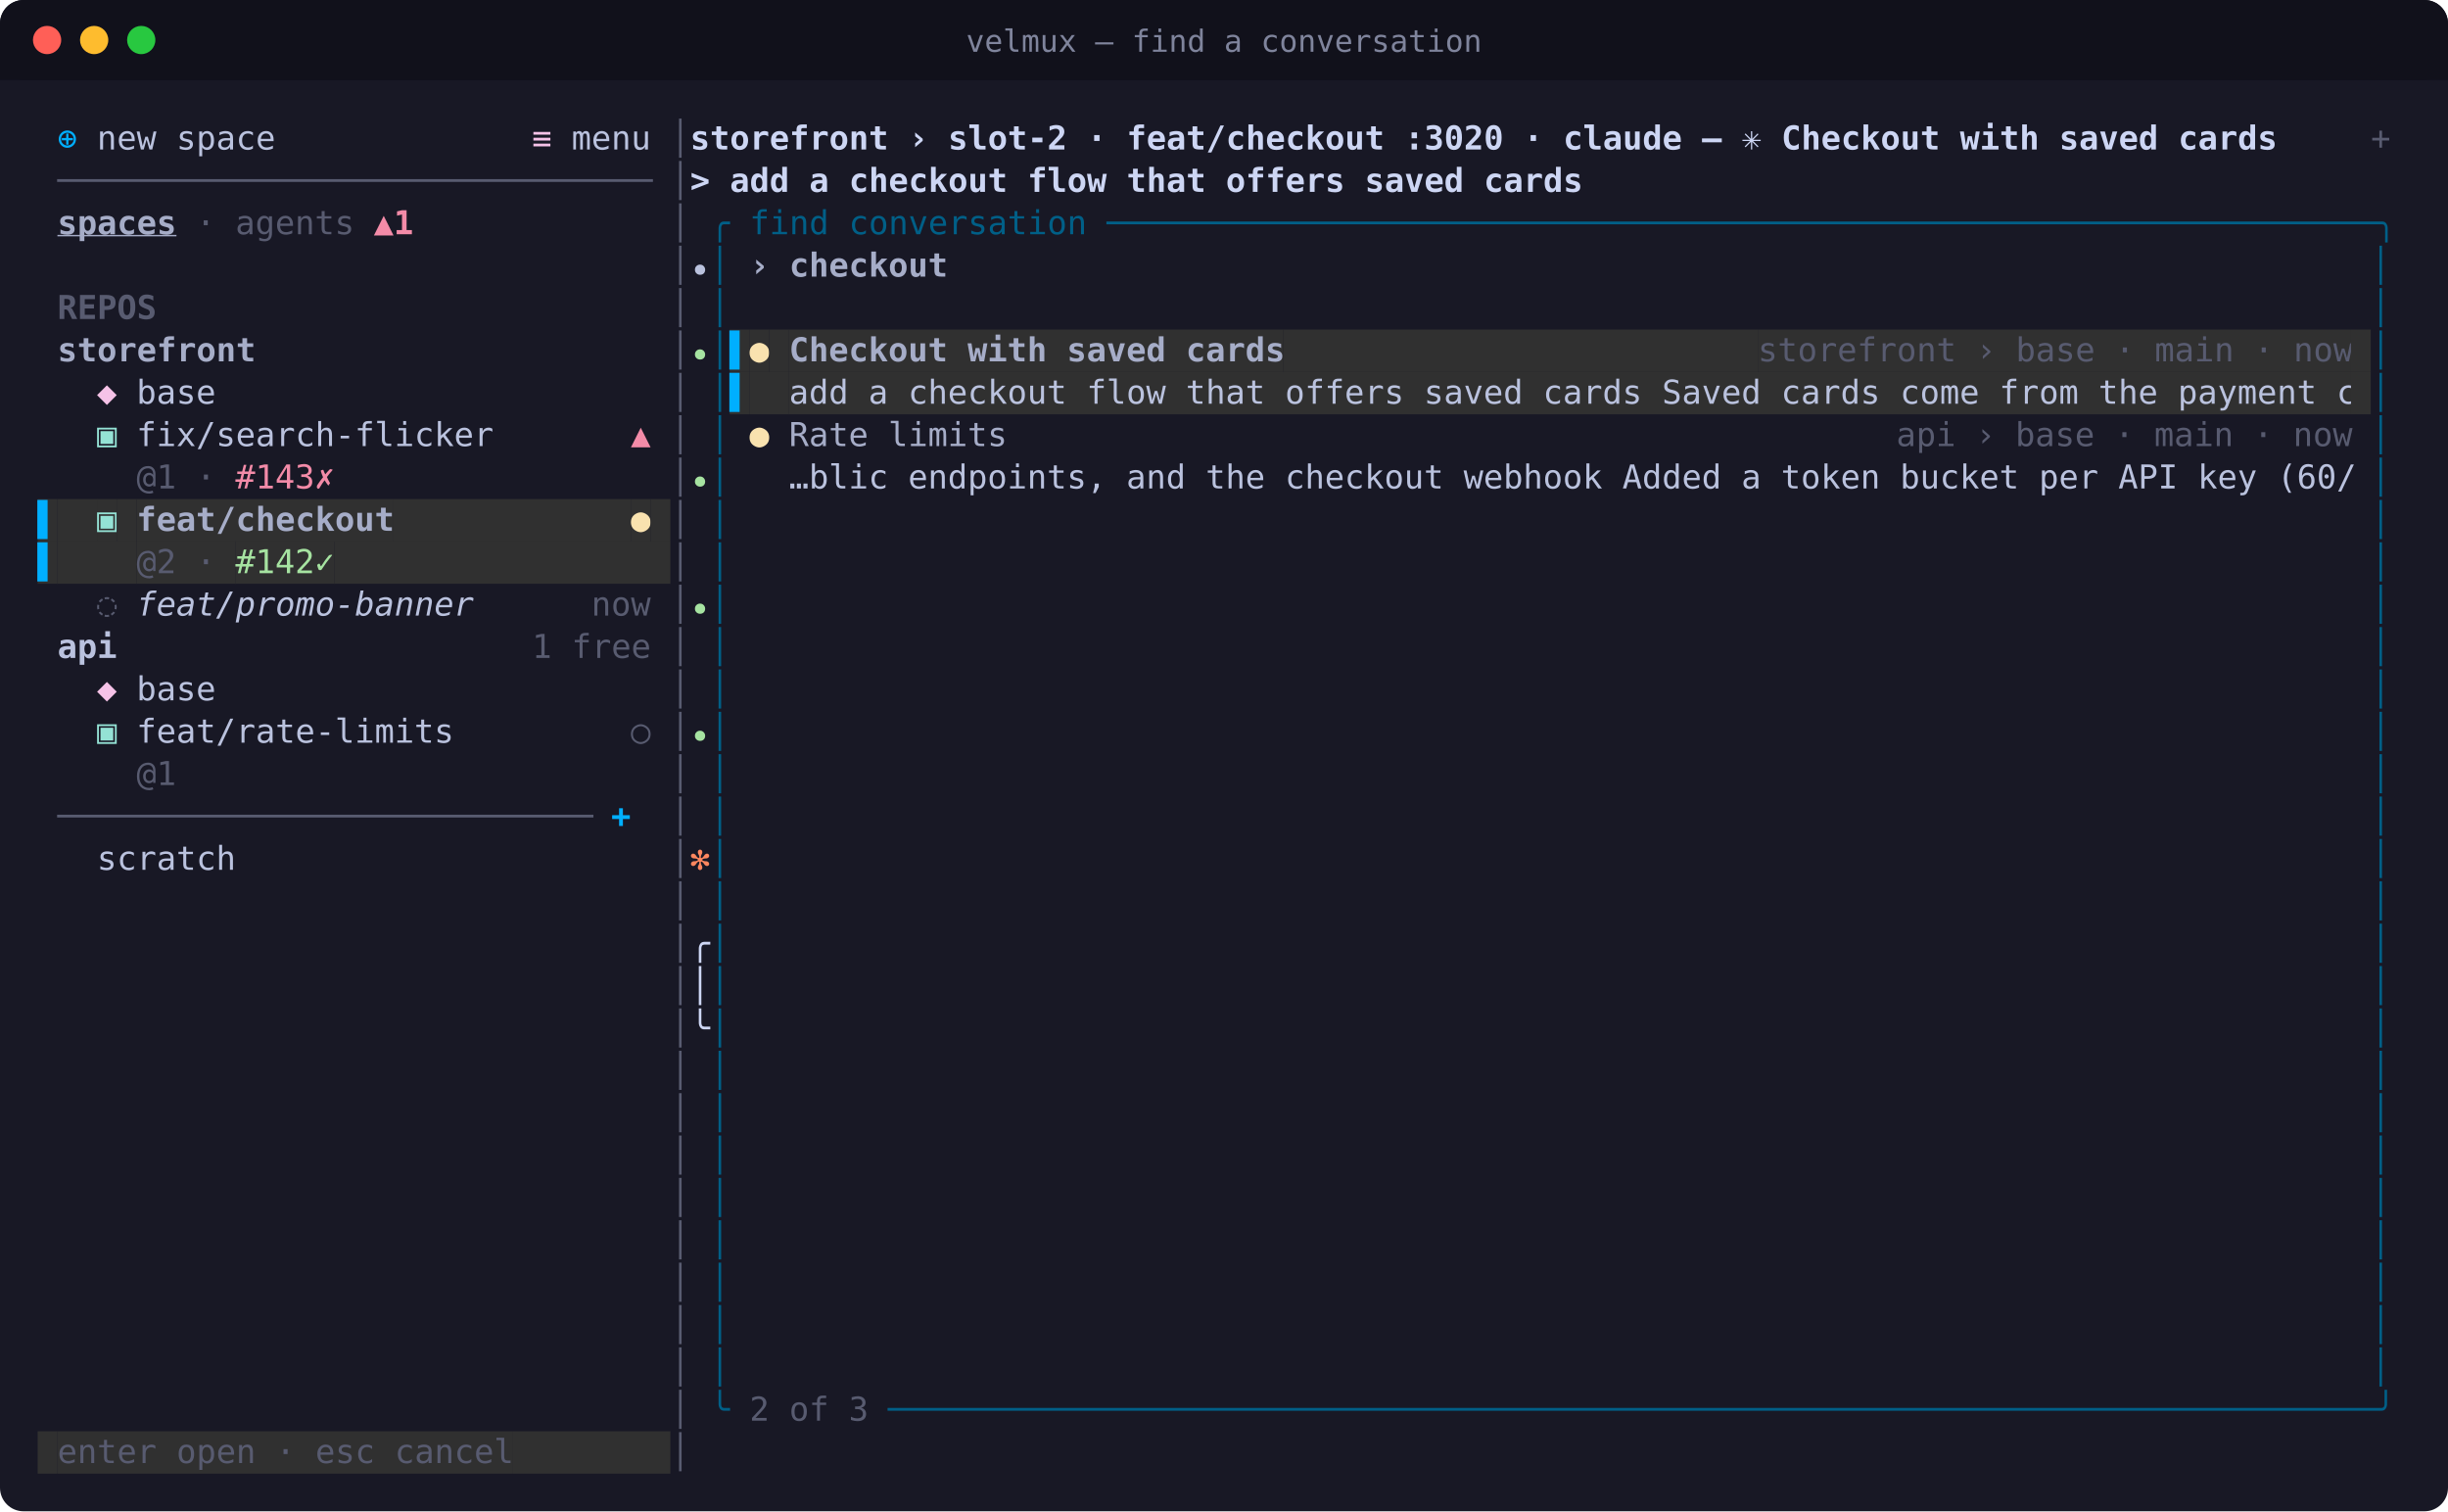
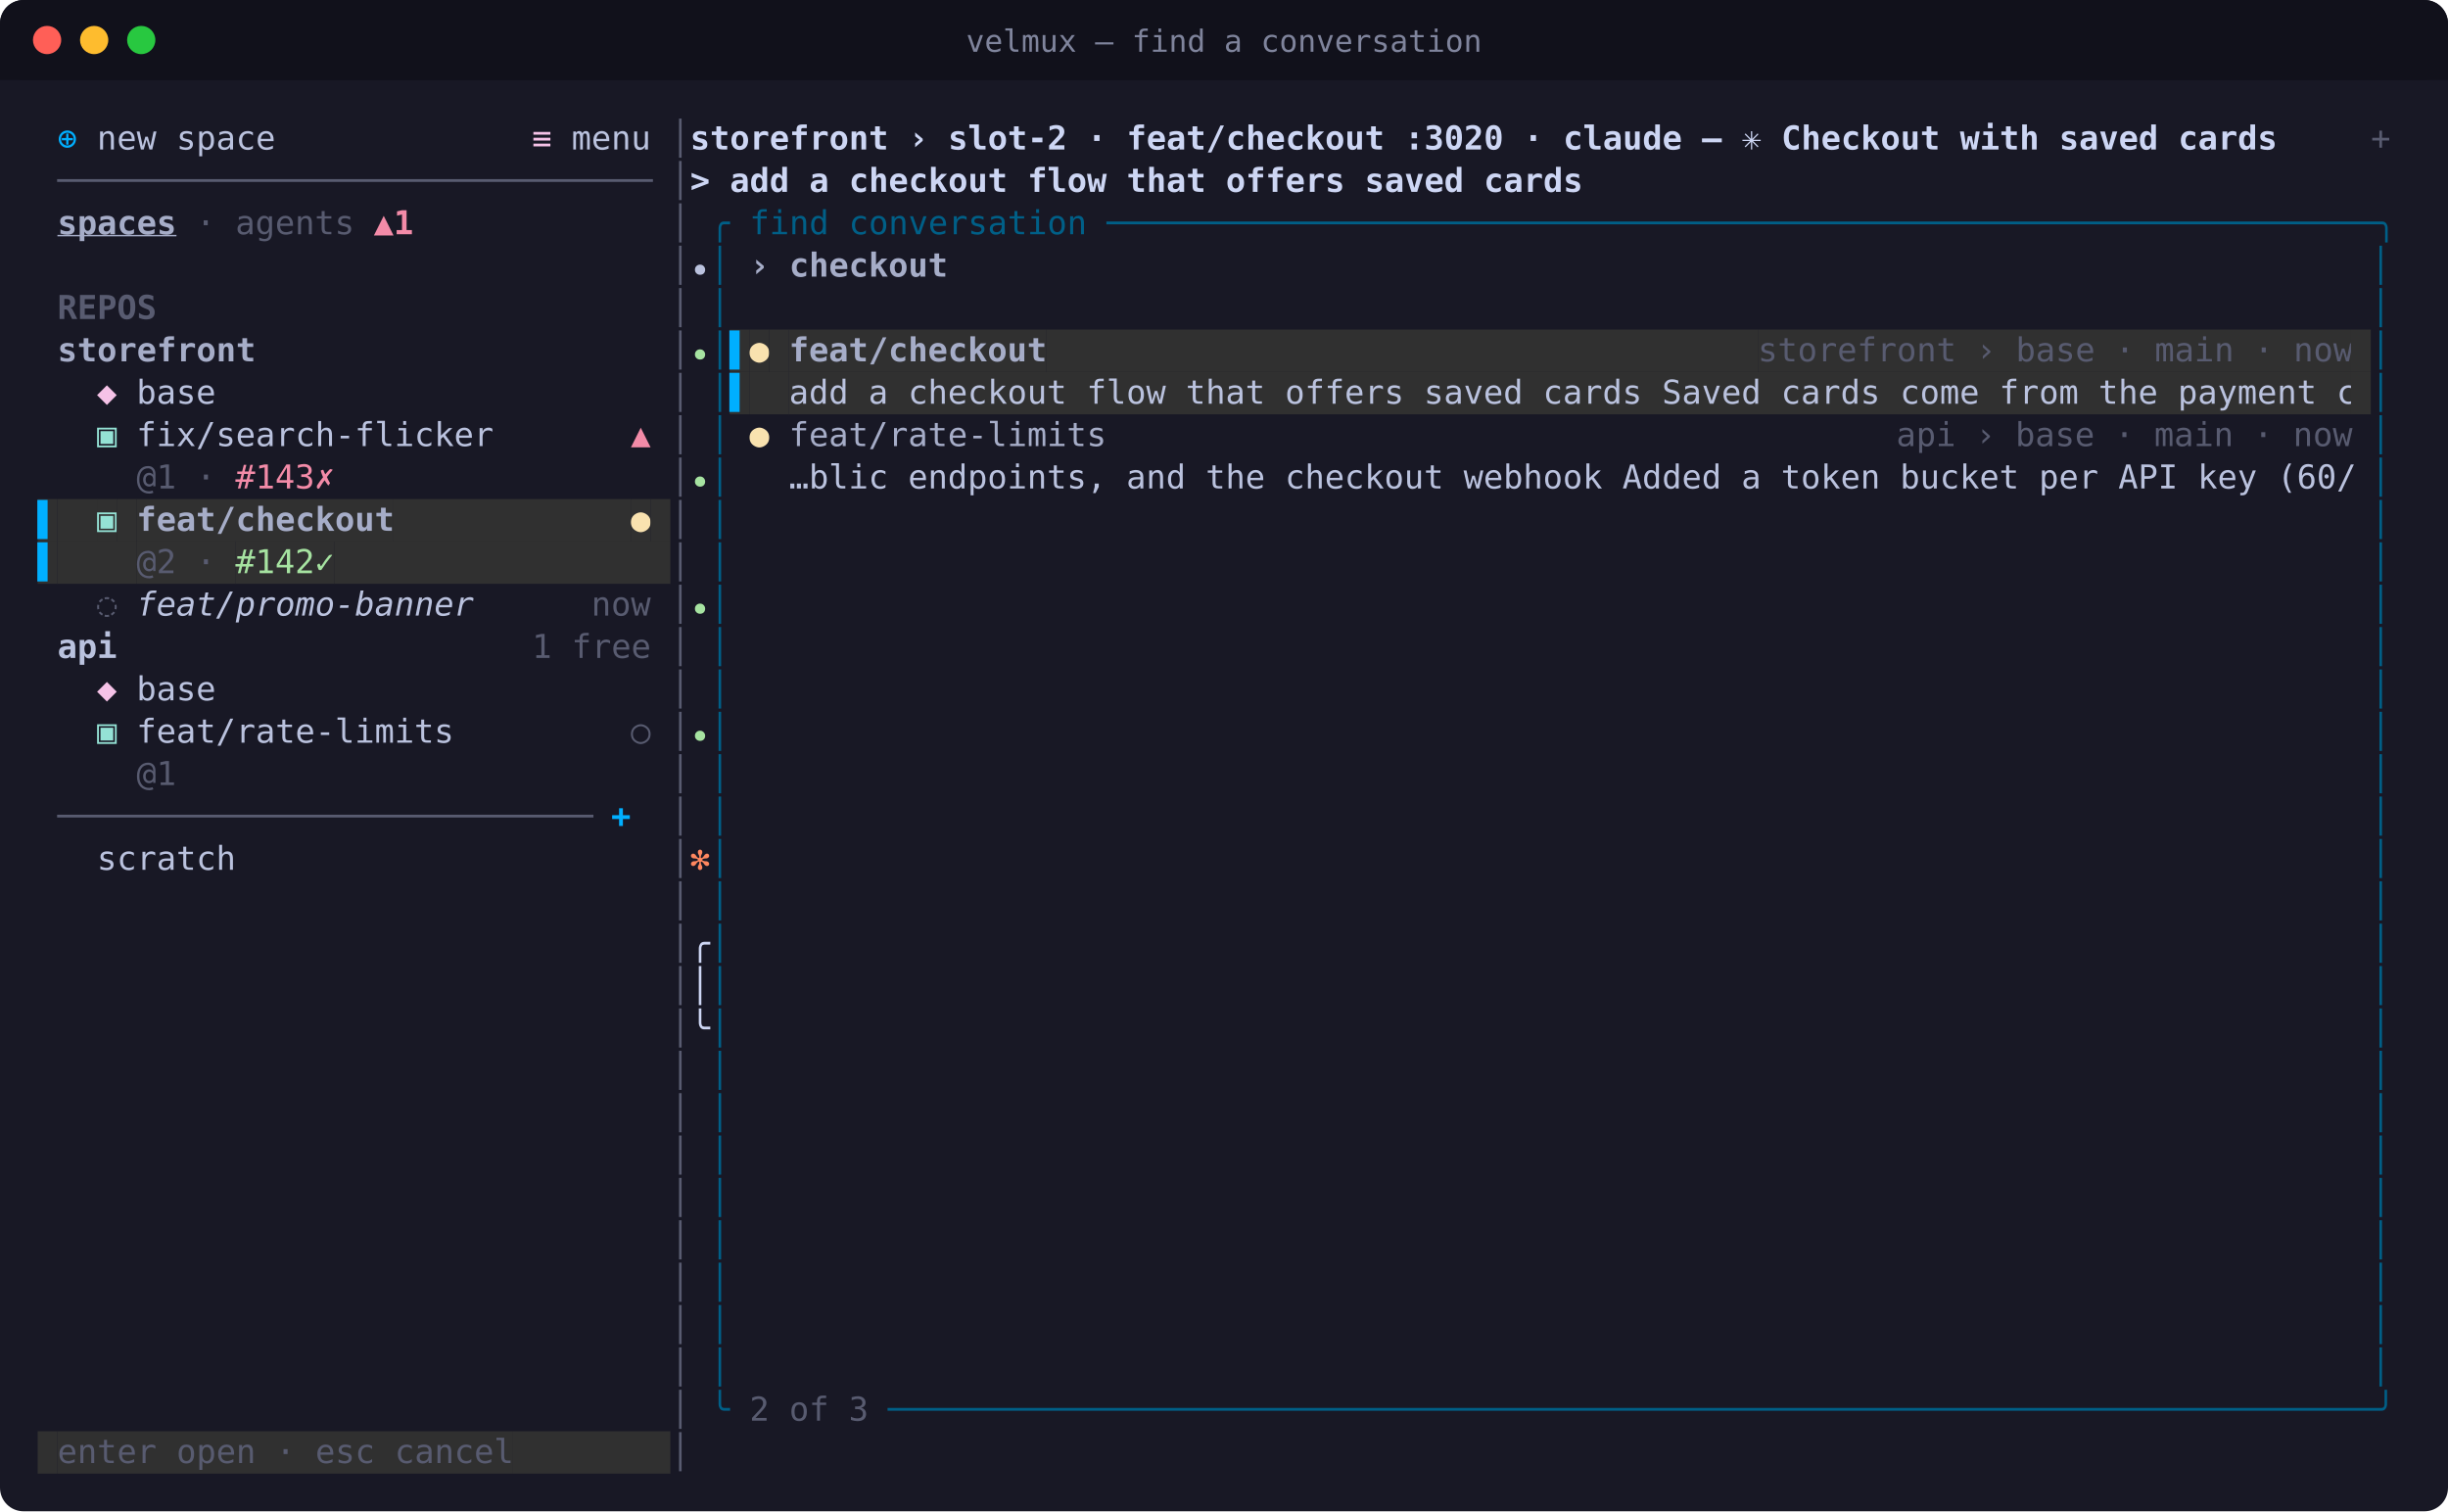
<svg xmlns="http://www.w3.org/2000/svg" width="1040" height="642" viewBox="0 0 1040 642" font-family="'SF Mono','JetBrains Mono',Menlo,Consolas,monospace" font-size="14">
  <rect width="1040" height="642" rx="10" fill="#181825" />
  <rect width="1040" height="34" rx="10" fill="#11111b" />
  <rect y="24" width="1040" height="10" fill="#11111b" />
  <circle cx="20" cy="17" r="6" fill="#ff5f57" />
  <circle cx="40" cy="17" r="6" fill="#febc2e" />
  <circle cx="60" cy="17" r="6" fill="#28c840" />
  <text x="520" y="22" fill="#7f849c" text-anchor="middle" font-size="13">velmux — find a conversation</text>
  <text x="24.4" y="63.5" fill="#00afff" xml:space="preserve" textLength="8.4" lengthAdjust="spacingAndGlyphs">⊕</text>
  <text x="41.2" y="63.5" fill="#bac2de" xml:space="preserve" textLength="75.6" lengthAdjust="spacingAndGlyphs">new space</text>
  <text x="226.0" y="63.5" fill="#f5c2e7" xml:space="preserve" textLength="8.4" lengthAdjust="spacingAndGlyphs">≡</text>
  <text x="242.8" y="63.5" fill="#bac2de" xml:space="preserve" textLength="33.6" lengthAdjust="spacingAndGlyphs">menu</text>
  <text x="284.8" y="63.5" fill="#585b70" xml:space="preserve" textLength="8.4" lengthAdjust="spacingAndGlyphs">│</text>
  <text x="293.2" y="63.5" fill="#cdd6f4" xml:space="preserve" textLength="672.0" lengthAdjust="spacingAndGlyphs" font-weight="bold">storefront › slot-2 · feat/checkout :3020 · claude — ✳ Checkout with saved cards</text>
  <text x="1007.2" y="63.5" fill="#585b70" xml:space="preserve" textLength="8.4" lengthAdjust="spacingAndGlyphs">+</text>
  <text x="24.4" y="81.5" fill="#585b70" xml:space="preserve" textLength="252.0" lengthAdjust="spacingAndGlyphs">──────────────────────────────</text>
  <text x="284.8" y="81.5" fill="#585b70" xml:space="preserve" textLength="8.4" lengthAdjust="spacingAndGlyphs">│</text>
  <text x="293.2" y="81.5" fill="#cdd6f4" xml:space="preserve" textLength="378.0" lengthAdjust="spacingAndGlyphs" font-weight="bold">&gt; add a checkout flow that offers saved cards</text>
  <text x="24.4" y="99.5" fill="#a6adc8" xml:space="preserve" textLength="50.4" lengthAdjust="spacingAndGlyphs" font-weight="bold" text-decoration="underline">spaces</text>
  <text x="83.2" y="99.5" fill="#585b70" xml:space="preserve" textLength="8.4" lengthAdjust="spacingAndGlyphs">·</text>
  <text x="100.0" y="99.5" fill="#585b70" xml:space="preserve" textLength="50.4" lengthAdjust="spacingAndGlyphs">agents</text>
  <text x="158.8" y="99.5" fill="#f38ba8" xml:space="preserve" textLength="16.8" lengthAdjust="spacingAndGlyphs" font-weight="bold">▲1</text>
  <text x="284.8" y="99.5" fill="#585b70" xml:space="preserve" textLength="8.4" lengthAdjust="spacingAndGlyphs">│</text>
  <text x="301.6" y="99.5" fill="#005f87" xml:space="preserve" textLength="714.0" lengthAdjust="spacingAndGlyphs">╭ find conversation ────────────────────────────────────────────────────────────────╮</text>
  <text x="284.8" y="117.5" fill="#585b70" xml:space="preserve" textLength="8.4" lengthAdjust="spacingAndGlyphs">│</text>
  <text x="293.2" y="117.5" fill="#bac2de" xml:space="preserve" textLength="8.4" lengthAdjust="spacingAndGlyphs">⏺</text>
  <text x="301.6" y="117.5" fill="#005f87" xml:space="preserve" textLength="8.4" lengthAdjust="spacingAndGlyphs">│</text>
  <text x="318.4" y="117.5" fill="#a6adc8" xml:space="preserve" textLength="84.0" lengthAdjust="spacingAndGlyphs" font-weight="bold">› checkout</text>
  <text x="1007.2" y="117.5" fill="#005f87" xml:space="preserve" textLength="8.4" lengthAdjust="spacingAndGlyphs">│</text>
  <text x="24.4" y="135.5" fill="#585b70" xml:space="preserve" textLength="42.0" lengthAdjust="spacingAndGlyphs" font-weight="bold">REPOS</text>
  <text x="284.8" y="135.5" fill="#585b70" xml:space="preserve" textLength="8.4" lengthAdjust="spacingAndGlyphs">│</text>
  <text x="301.6" y="135.5" fill="#005f87" xml:space="preserve" textLength="8.4" lengthAdjust="spacingAndGlyphs">│</text>
  <text x="1007.2" y="135.5" fill="#005f87" xml:space="preserve" textLength="8.4" lengthAdjust="spacingAndGlyphs">│</text>
  <text x="24.4" y="153.5" fill="#a6adc8" xml:space="preserve" textLength="84.0" lengthAdjust="spacingAndGlyphs" font-weight="bold">storefront</text>
  <text x="284.8" y="153.5" fill="#585b70" xml:space="preserve" textLength="8.4" lengthAdjust="spacingAndGlyphs">│</text>
  <text x="293.2" y="153.5" fill="#a6e3a1" xml:space="preserve" textLength="8.4" lengthAdjust="spacingAndGlyphs">⏺</text>
  <text x="301.6" y="153.5" fill="#005f87" xml:space="preserve" textLength="8.4" lengthAdjust="spacingAndGlyphs">│</text>
  <rect x="310.0" y="140.0" width="8.4" height="18" fill="#303030" />
  <text x="310.0" y="153.5" fill="#00afff" xml:space="preserve" textLength="8.4" lengthAdjust="spacingAndGlyphs">▌</text>
  <rect x="318.4" y="140.0" width="8.4" height="18" fill="#303030" />
  <text x="318.4" y="153.5" fill="#f9e2af" xml:space="preserve" textLength="8.4" lengthAdjust="spacingAndGlyphs">●</text>
  <rect x="326.8" y="140.0" width="8.4" height="18" fill="#303030" />
-   <rect x="335.2" y="140.0" width="210.0" height="18" fill="#303030" />
-   <text x="335.2" y="153.5" fill="#a6adc8" xml:space="preserve" textLength="210.0" lengthAdjust="spacingAndGlyphs" font-weight="bold">Checkout with saved cards</text>
-   <rect x="545.2" y="140.0" width="201.6" height="18" fill="#303030" />
+   <rect x="335.2" y="140.0" width="109.2" height="18" fill="#303030" />
+   <text x="335.2" y="153.5" fill="#a6adc8" xml:space="preserve" textLength="109.2" lengthAdjust="spacingAndGlyphs" font-weight="bold">feat/checkout</text>
+   <rect x="444.4" y="140.0" width="302.4" height="18" fill="#303030" />
  <rect x="746.8" y="140.0" width="252.0" height="18" fill="#303030" />
  <text x="746.8" y="153.5" fill="#585b70" xml:space="preserve" textLength="252.0" lengthAdjust="spacingAndGlyphs">storefront › base · main · now</text>
  <rect x="998.8" y="140.0" width="8.4" height="18" fill="#303030" />
  <text x="1007.2" y="153.5" fill="#005f87" xml:space="preserve" textLength="8.4" lengthAdjust="spacingAndGlyphs">│</text>
  <text x="41.2" y="171.5" fill="#f5c2e7" xml:space="preserve" textLength="8.4" lengthAdjust="spacingAndGlyphs">◆</text>
  <text x="58.0" y="171.5" fill="#bac2de" xml:space="preserve" textLength="33.6" lengthAdjust="spacingAndGlyphs">base</text>
  <text x="284.8" y="171.5" fill="#585b70" xml:space="preserve" textLength="8.4" lengthAdjust="spacingAndGlyphs">│</text>
  <text x="301.6" y="171.5" fill="#005f87" xml:space="preserve" textLength="8.4" lengthAdjust="spacingAndGlyphs">│</text>
  <rect x="310.0" y="158.0" width="8.4" height="18" fill="#303030" />
  <text x="310.0" y="171.5" fill="#00afff" xml:space="preserve" textLength="8.4" lengthAdjust="spacingAndGlyphs">▌</text>
  <rect x="318.4" y="158.0" width="16.8" height="18" fill="#303030" />
  <rect x="335.2" y="158.0" width="663.6" height="18" fill="#303030" />
  <text x="335.2" y="171.5" fill="#bac2de" xml:space="preserve" textLength="663.6" lengthAdjust="spacingAndGlyphs">add a checkout flow that offers saved cards Saved cards come from the payment c</text>
  <rect x="998.8" y="158.0" width="8.4" height="18" fill="#303030" />
  <text x="1007.2" y="171.5" fill="#005f87" xml:space="preserve" textLength="8.4" lengthAdjust="spacingAndGlyphs">│</text>
  <text x="41.2" y="189.5" fill="#94e2d5" xml:space="preserve" textLength="8.4" lengthAdjust="spacingAndGlyphs">▣</text>
  <text x="58.0" y="189.5" fill="#bac2de" xml:space="preserve" textLength="151.2" lengthAdjust="spacingAndGlyphs">fix/search-flicker</text>
  <text x="268.0" y="189.5" fill="#f38ba8" xml:space="preserve" textLength="8.4" lengthAdjust="spacingAndGlyphs" font-weight="bold">▲</text>
  <text x="284.8" y="189.5" fill="#585b70" xml:space="preserve" textLength="8.4" lengthAdjust="spacingAndGlyphs">│</text>
  <text x="301.6" y="189.5" fill="#005f87" xml:space="preserve" textLength="8.4" lengthAdjust="spacingAndGlyphs">│</text>
  <text x="318.4" y="189.5" fill="#f9e2af" xml:space="preserve" textLength="8.4" lengthAdjust="spacingAndGlyphs">●</text>
-   <text x="335.2" y="189.5" fill="#a6adc8" xml:space="preserve" textLength="92.4" lengthAdjust="spacingAndGlyphs">Rate limits</text>
+   <text x="335.2" y="189.5" fill="#a6adc8" xml:space="preserve" textLength="134.4" lengthAdjust="spacingAndGlyphs">feat/rate-limits</text>
  <text x="805.6" y="189.5" fill="#585b70" xml:space="preserve" textLength="193.2" lengthAdjust="spacingAndGlyphs">api › base · main · now</text>
  <text x="1007.2" y="189.5" fill="#005f87" xml:space="preserve" textLength="8.4" lengthAdjust="spacingAndGlyphs">│</text>
  <text x="58.0" y="207.5" fill="#585b70" xml:space="preserve" textLength="42.0" lengthAdjust="spacingAndGlyphs">@1 · </text>
  <text x="100.0" y="207.5" fill="#f38ba8" xml:space="preserve" textLength="42.0" lengthAdjust="spacingAndGlyphs">#143✗</text>
  <text x="284.8" y="207.5" fill="#585b70" xml:space="preserve" textLength="8.4" lengthAdjust="spacingAndGlyphs">│</text>
  <text x="293.2" y="207.5" fill="#a6e3a1" xml:space="preserve" textLength="8.4" lengthAdjust="spacingAndGlyphs">⏺</text>
  <text x="301.6" y="207.5" fill="#005f87" xml:space="preserve" textLength="8.4" lengthAdjust="spacingAndGlyphs">│</text>
  <text x="335.2" y="207.5" fill="#bac2de" xml:space="preserve" textLength="663.6" lengthAdjust="spacingAndGlyphs">…blic endpoints, and the checkout webhook Added a token bucket per API key (60/</text>
  <text x="1007.2" y="207.5" fill="#005f87" xml:space="preserve" textLength="8.4" lengthAdjust="spacingAndGlyphs">│</text>
  <rect x="16.0" y="212.0" width="8.4" height="18" fill="#303030" />
  <text x="16.0" y="225.5" fill="#00afff" xml:space="preserve" textLength="8.4" lengthAdjust="spacingAndGlyphs">▌</text>
  <rect x="24.4" y="212.0" width="16.8" height="18" fill="#303030" />
  <rect x="41.2" y="212.0" width="8.4" height="18" fill="#303030" />
  <text x="41.2" y="225.5" fill="#94e2d5" xml:space="preserve" textLength="8.4" lengthAdjust="spacingAndGlyphs">▣</text>
  <rect x="49.6" y="212.0" width="8.4" height="18" fill="#303030" />
  <rect x="58.0" y="212.0" width="109.2" height="18" fill="#303030" />
  <text x="58.0" y="225.5" fill="#a6adc8" xml:space="preserve" textLength="109.2" lengthAdjust="spacingAndGlyphs" font-weight="bold">feat/checkout</text>
  <rect x="167.2" y="212.0" width="100.8" height="18" fill="#303030" />
  <rect x="268.0" y="212.0" width="8.4" height="18" fill="#303030" />
  <text x="268.0" y="225.5" fill="#f9e2af" xml:space="preserve" textLength="8.4" lengthAdjust="spacingAndGlyphs">●</text>
  <rect x="276.4" y="212.0" width="8.4" height="18" fill="#303030" />
  <text x="284.8" y="225.5" fill="#585b70" xml:space="preserve" textLength="8.4" lengthAdjust="spacingAndGlyphs">│</text>
  <text x="301.6" y="225.5" fill="#005f87" xml:space="preserve" textLength="8.4" lengthAdjust="spacingAndGlyphs">│</text>
  <text x="1007.2" y="225.5" fill="#005f87" xml:space="preserve" textLength="8.4" lengthAdjust="spacingAndGlyphs">│</text>
  <rect x="16.0" y="230.0" width="8.4" height="18" fill="#303030" />
  <text x="16.0" y="243.5" fill="#00afff" xml:space="preserve" textLength="8.4" lengthAdjust="spacingAndGlyphs">▌</text>
  <rect x="24.4" y="230.0" width="33.6" height="18" fill="#303030" />
  <rect x="58.0" y="230.0" width="42.0" height="18" fill="#303030" />
  <text x="58.0" y="243.5" fill="#585b70" xml:space="preserve" textLength="42.0" lengthAdjust="spacingAndGlyphs">@2 · </text>
  <rect x="100.0" y="230.0" width="42.0" height="18" fill="#303030" />
  <text x="100.0" y="243.5" fill="#a6e3a1" xml:space="preserve" textLength="42.0" lengthAdjust="spacingAndGlyphs">#142✓</text>
  <rect x="142.0" y="230.0" width="142.8" height="18" fill="#303030" />
  <text x="284.8" y="243.5" fill="#585b70" xml:space="preserve" textLength="8.4" lengthAdjust="spacingAndGlyphs">│</text>
  <text x="301.6" y="243.5" fill="#005f87" xml:space="preserve" textLength="8.4" lengthAdjust="spacingAndGlyphs">│</text>
  <text x="1007.2" y="243.5" fill="#005f87" xml:space="preserve" textLength="8.4" lengthAdjust="spacingAndGlyphs">│</text>
  <text x="41.2" y="261.5" fill="#585b70" xml:space="preserve" textLength="8.4" lengthAdjust="spacingAndGlyphs">◌</text>
  <text x="58.0" y="261.5" fill="#bac2de" xml:space="preserve" textLength="142.8" lengthAdjust="spacingAndGlyphs" font-style="italic">feat/promo-banner</text>
  <text x="251.2" y="261.5" fill="#585b70" xml:space="preserve" textLength="25.2" lengthAdjust="spacingAndGlyphs">now</text>
  <text x="284.8" y="261.5" fill="#585b70" xml:space="preserve" textLength="8.4" lengthAdjust="spacingAndGlyphs">│</text>
  <text x="293.2" y="261.5" fill="#a6e3a1" xml:space="preserve" textLength="8.4" lengthAdjust="spacingAndGlyphs">⏺</text>
  <text x="301.6" y="261.5" fill="#005f87" xml:space="preserve" textLength="8.4" lengthAdjust="spacingAndGlyphs">│</text>
  <text x="1007.2" y="261.5" fill="#005f87" xml:space="preserve" textLength="8.4" lengthAdjust="spacingAndGlyphs">│</text>
  <text x="24.4" y="279.5" fill="#bac2de" xml:space="preserve" textLength="25.2" lengthAdjust="spacingAndGlyphs" font-weight="bold">api</text>
  <text x="226.0" y="279.5" fill="#585b70" xml:space="preserve" textLength="50.4" lengthAdjust="spacingAndGlyphs">1 free</text>
  <text x="284.8" y="279.5" fill="#585b70" xml:space="preserve" textLength="8.4" lengthAdjust="spacingAndGlyphs">│</text>
  <text x="301.6" y="279.5" fill="#005f87" xml:space="preserve" textLength="8.4" lengthAdjust="spacingAndGlyphs">│</text>
  <text x="1007.2" y="279.5" fill="#005f87" xml:space="preserve" textLength="8.4" lengthAdjust="spacingAndGlyphs">│</text>
  <text x="41.2" y="297.5" fill="#f5c2e7" xml:space="preserve" textLength="8.4" lengthAdjust="spacingAndGlyphs">◆</text>
  <text x="58.0" y="297.5" fill="#bac2de" xml:space="preserve" textLength="33.6" lengthAdjust="spacingAndGlyphs">base</text>
  <text x="284.8" y="297.5" fill="#585b70" xml:space="preserve" textLength="8.4" lengthAdjust="spacingAndGlyphs">│</text>
  <text x="301.6" y="297.5" fill="#005f87" xml:space="preserve" textLength="8.4" lengthAdjust="spacingAndGlyphs">│</text>
  <text x="1007.2" y="297.5" fill="#005f87" xml:space="preserve" textLength="8.4" lengthAdjust="spacingAndGlyphs">│</text>
  <text x="41.2" y="315.5" fill="#94e2d5" xml:space="preserve" textLength="8.4" lengthAdjust="spacingAndGlyphs">▣</text>
  <text x="58.0" y="315.5" fill="#bac2de" xml:space="preserve" textLength="134.4" lengthAdjust="spacingAndGlyphs">feat/rate-limits</text>
  <text x="268.0" y="315.5" fill="#585b70" xml:space="preserve" textLength="8.4" lengthAdjust="spacingAndGlyphs">○</text>
  <text x="284.8" y="315.5" fill="#585b70" xml:space="preserve" textLength="8.4" lengthAdjust="spacingAndGlyphs">│</text>
  <text x="293.2" y="315.5" fill="#a6e3a1" xml:space="preserve" textLength="8.4" lengthAdjust="spacingAndGlyphs">⏺</text>
  <text x="301.6" y="315.5" fill="#005f87" xml:space="preserve" textLength="8.4" lengthAdjust="spacingAndGlyphs">│</text>
  <text x="1007.2" y="315.5" fill="#005f87" xml:space="preserve" textLength="8.4" lengthAdjust="spacingAndGlyphs">│</text>
  <text x="58.0" y="333.5" fill="#585b70" xml:space="preserve" textLength="16.8" lengthAdjust="spacingAndGlyphs">@1</text>
  <text x="284.8" y="333.5" fill="#585b70" xml:space="preserve" textLength="8.4" lengthAdjust="spacingAndGlyphs">│</text>
  <text x="301.6" y="333.5" fill="#005f87" xml:space="preserve" textLength="8.4" lengthAdjust="spacingAndGlyphs">│</text>
  <text x="1007.2" y="333.5" fill="#005f87" xml:space="preserve" textLength="8.4" lengthAdjust="spacingAndGlyphs">│</text>
  <text x="24.4" y="351.5" fill="#585b70" xml:space="preserve" textLength="226.8" lengthAdjust="spacingAndGlyphs">───────────────────────────</text>
  <text x="259.6" y="351.5" fill="#00afff" xml:space="preserve" textLength="8.4" lengthAdjust="spacingAndGlyphs" font-weight="bold">+</text>
  <text x="284.8" y="351.5" fill="#585b70" xml:space="preserve" textLength="8.4" lengthAdjust="spacingAndGlyphs">│</text>
  <text x="301.6" y="351.5" fill="#005f87" xml:space="preserve" textLength="8.4" lengthAdjust="spacingAndGlyphs">│</text>
  <text x="1007.2" y="351.5" fill="#005f87" xml:space="preserve" textLength="8.4" lengthAdjust="spacingAndGlyphs">│</text>
  <text x="41.2" y="369.5" fill="#bac2de" xml:space="preserve" textLength="58.8" lengthAdjust="spacingAndGlyphs">scratch</text>
  <text x="284.8" y="369.5" fill="#585b70" xml:space="preserve" textLength="8.4" lengthAdjust="spacingAndGlyphs">│</text>
  <text x="293.2" y="369.5" fill="#ff875f" xml:space="preserve" textLength="8.4" lengthAdjust="spacingAndGlyphs">✻</text>
  <text x="301.6" y="369.5" fill="#005f87" xml:space="preserve" textLength="8.4" lengthAdjust="spacingAndGlyphs">│</text>
  <text x="1007.2" y="369.5" fill="#005f87" xml:space="preserve" textLength="8.4" lengthAdjust="spacingAndGlyphs">│</text>
  <text x="284.8" y="387.5" fill="#585b70" xml:space="preserve" textLength="8.4" lengthAdjust="spacingAndGlyphs">│</text>
  <text x="301.6" y="387.5" fill="#005f87" xml:space="preserve" textLength="8.4" lengthAdjust="spacingAndGlyphs">│</text>
  <text x="1007.2" y="387.5" fill="#005f87" xml:space="preserve" textLength="8.4" lengthAdjust="spacingAndGlyphs">│</text>
  <text x="284.8" y="405.5" fill="#585b70" xml:space="preserve" textLength="8.4" lengthAdjust="spacingAndGlyphs">│</text>
  <text x="293.2" y="405.5" fill="#cdd6f4" xml:space="preserve" textLength="8.4" lengthAdjust="spacingAndGlyphs">╭</text>
  <text x="301.6" y="405.5" fill="#005f87" xml:space="preserve" textLength="8.4" lengthAdjust="spacingAndGlyphs">│</text>
  <text x="1007.2" y="405.5" fill="#005f87" xml:space="preserve" textLength="8.4" lengthAdjust="spacingAndGlyphs">│</text>
  <text x="284.8" y="423.5" fill="#585b70" xml:space="preserve" textLength="8.4" lengthAdjust="spacingAndGlyphs">│</text>
  <text x="293.2" y="423.5" fill="#cdd6f4" xml:space="preserve" textLength="8.4" lengthAdjust="spacingAndGlyphs">│</text>
  <text x="301.6" y="423.5" fill="#005f87" xml:space="preserve" textLength="8.4" lengthAdjust="spacingAndGlyphs">│</text>
  <text x="1007.2" y="423.5" fill="#005f87" xml:space="preserve" textLength="8.4" lengthAdjust="spacingAndGlyphs">│</text>
  <text x="284.8" y="441.5" fill="#585b70" xml:space="preserve" textLength="8.4" lengthAdjust="spacingAndGlyphs">│</text>
  <text x="293.2" y="441.5" fill="#cdd6f4" xml:space="preserve" textLength="8.4" lengthAdjust="spacingAndGlyphs">╰</text>
  <text x="301.6" y="441.5" fill="#005f87" xml:space="preserve" textLength="8.4" lengthAdjust="spacingAndGlyphs">│</text>
  <text x="1007.2" y="441.5" fill="#005f87" xml:space="preserve" textLength="8.4" lengthAdjust="spacingAndGlyphs">│</text>
  <text x="284.8" y="459.5" fill="#585b70" xml:space="preserve" textLength="8.4" lengthAdjust="spacingAndGlyphs">│</text>
  <text x="301.6" y="459.5" fill="#005f87" xml:space="preserve" textLength="8.4" lengthAdjust="spacingAndGlyphs">│</text>
  <text x="1007.2" y="459.5" fill="#005f87" xml:space="preserve" textLength="8.4" lengthAdjust="spacingAndGlyphs">│</text>
  <text x="284.8" y="477.5" fill="#585b70" xml:space="preserve" textLength="8.4" lengthAdjust="spacingAndGlyphs">│</text>
  <text x="301.6" y="477.5" fill="#005f87" xml:space="preserve" textLength="8.4" lengthAdjust="spacingAndGlyphs">│</text>
  <text x="1007.2" y="477.5" fill="#005f87" xml:space="preserve" textLength="8.4" lengthAdjust="spacingAndGlyphs">│</text>
  <text x="284.8" y="495.5" fill="#585b70" xml:space="preserve" textLength="8.4" lengthAdjust="spacingAndGlyphs">│</text>
  <text x="301.6" y="495.5" fill="#005f87" xml:space="preserve" textLength="8.4" lengthAdjust="spacingAndGlyphs">│</text>
  <text x="1007.2" y="495.5" fill="#005f87" xml:space="preserve" textLength="8.4" lengthAdjust="spacingAndGlyphs">│</text>
  <text x="284.8" y="513.5" fill="#585b70" xml:space="preserve" textLength="8.4" lengthAdjust="spacingAndGlyphs">│</text>
  <text x="301.6" y="513.5" fill="#005f87" xml:space="preserve" textLength="8.4" lengthAdjust="spacingAndGlyphs">│</text>
  <text x="1007.2" y="513.5" fill="#005f87" xml:space="preserve" textLength="8.4" lengthAdjust="spacingAndGlyphs">│</text>
  <text x="284.8" y="531.5" fill="#585b70" xml:space="preserve" textLength="8.4" lengthAdjust="spacingAndGlyphs">│</text>
  <text x="301.6" y="531.5" fill="#005f87" xml:space="preserve" textLength="8.4" lengthAdjust="spacingAndGlyphs">│</text>
  <text x="1007.2" y="531.5" fill="#005f87" xml:space="preserve" textLength="8.4" lengthAdjust="spacingAndGlyphs">│</text>
  <text x="284.8" y="549.5" fill="#585b70" xml:space="preserve" textLength="8.4" lengthAdjust="spacingAndGlyphs">│</text>
  <text x="301.6" y="549.5" fill="#005f87" xml:space="preserve" textLength="8.4" lengthAdjust="spacingAndGlyphs">│</text>
  <text x="1007.2" y="549.5" fill="#005f87" xml:space="preserve" textLength="8.4" lengthAdjust="spacingAndGlyphs">│</text>
  <text x="284.8" y="567.5" fill="#585b70" xml:space="preserve" textLength="8.4" lengthAdjust="spacingAndGlyphs">│</text>
  <text x="301.6" y="567.5" fill="#005f87" xml:space="preserve" textLength="8.4" lengthAdjust="spacingAndGlyphs">│</text>
  <text x="1007.2" y="567.5" fill="#005f87" xml:space="preserve" textLength="8.4" lengthAdjust="spacingAndGlyphs">│</text>
  <text x="284.8" y="585.5" fill="#585b70" xml:space="preserve" textLength="8.4" lengthAdjust="spacingAndGlyphs">│</text>
  <text x="301.6" y="585.5" fill="#005f87" xml:space="preserve" textLength="8.4" lengthAdjust="spacingAndGlyphs">│</text>
  <text x="1007.2" y="585.5" fill="#005f87" xml:space="preserve" textLength="8.4" lengthAdjust="spacingAndGlyphs">│</text>
  <text x="284.8" y="603.5" fill="#585b70" xml:space="preserve" textLength="8.4" lengthAdjust="spacingAndGlyphs">│</text>
  <text x="301.6" y="603.5" fill="#005f87" xml:space="preserve" textLength="8.4" lengthAdjust="spacingAndGlyphs">╰</text>
  <text x="310.0" y="603.5" fill="#585b70" xml:space="preserve" textLength="67.2" lengthAdjust="spacingAndGlyphs"> 2 of 3 </text>
  <text x="377.2" y="603.5" fill="#005f87" xml:space="preserve" textLength="638.4" lengthAdjust="spacingAndGlyphs">───────────────────────────────────────────────────────────────────────────╯</text>
  <rect x="16.0" y="608.0" width="8.4" height="18" fill="#303030" />
  <rect x="24.4" y="608.0" width="193.2" height="18" fill="#303030" />
  <text x="24.4" y="621.5" fill="#585b70" xml:space="preserve" textLength="193.2" lengthAdjust="spacingAndGlyphs">enter open · esc cancel</text>
  <rect x="217.6" y="608.0" width="67.2" height="18" fill="#303030" />
  <text x="284.8" y="621.5" fill="#585b70" xml:space="preserve" textLength="8.4" lengthAdjust="spacingAndGlyphs">│</text>
</svg>
